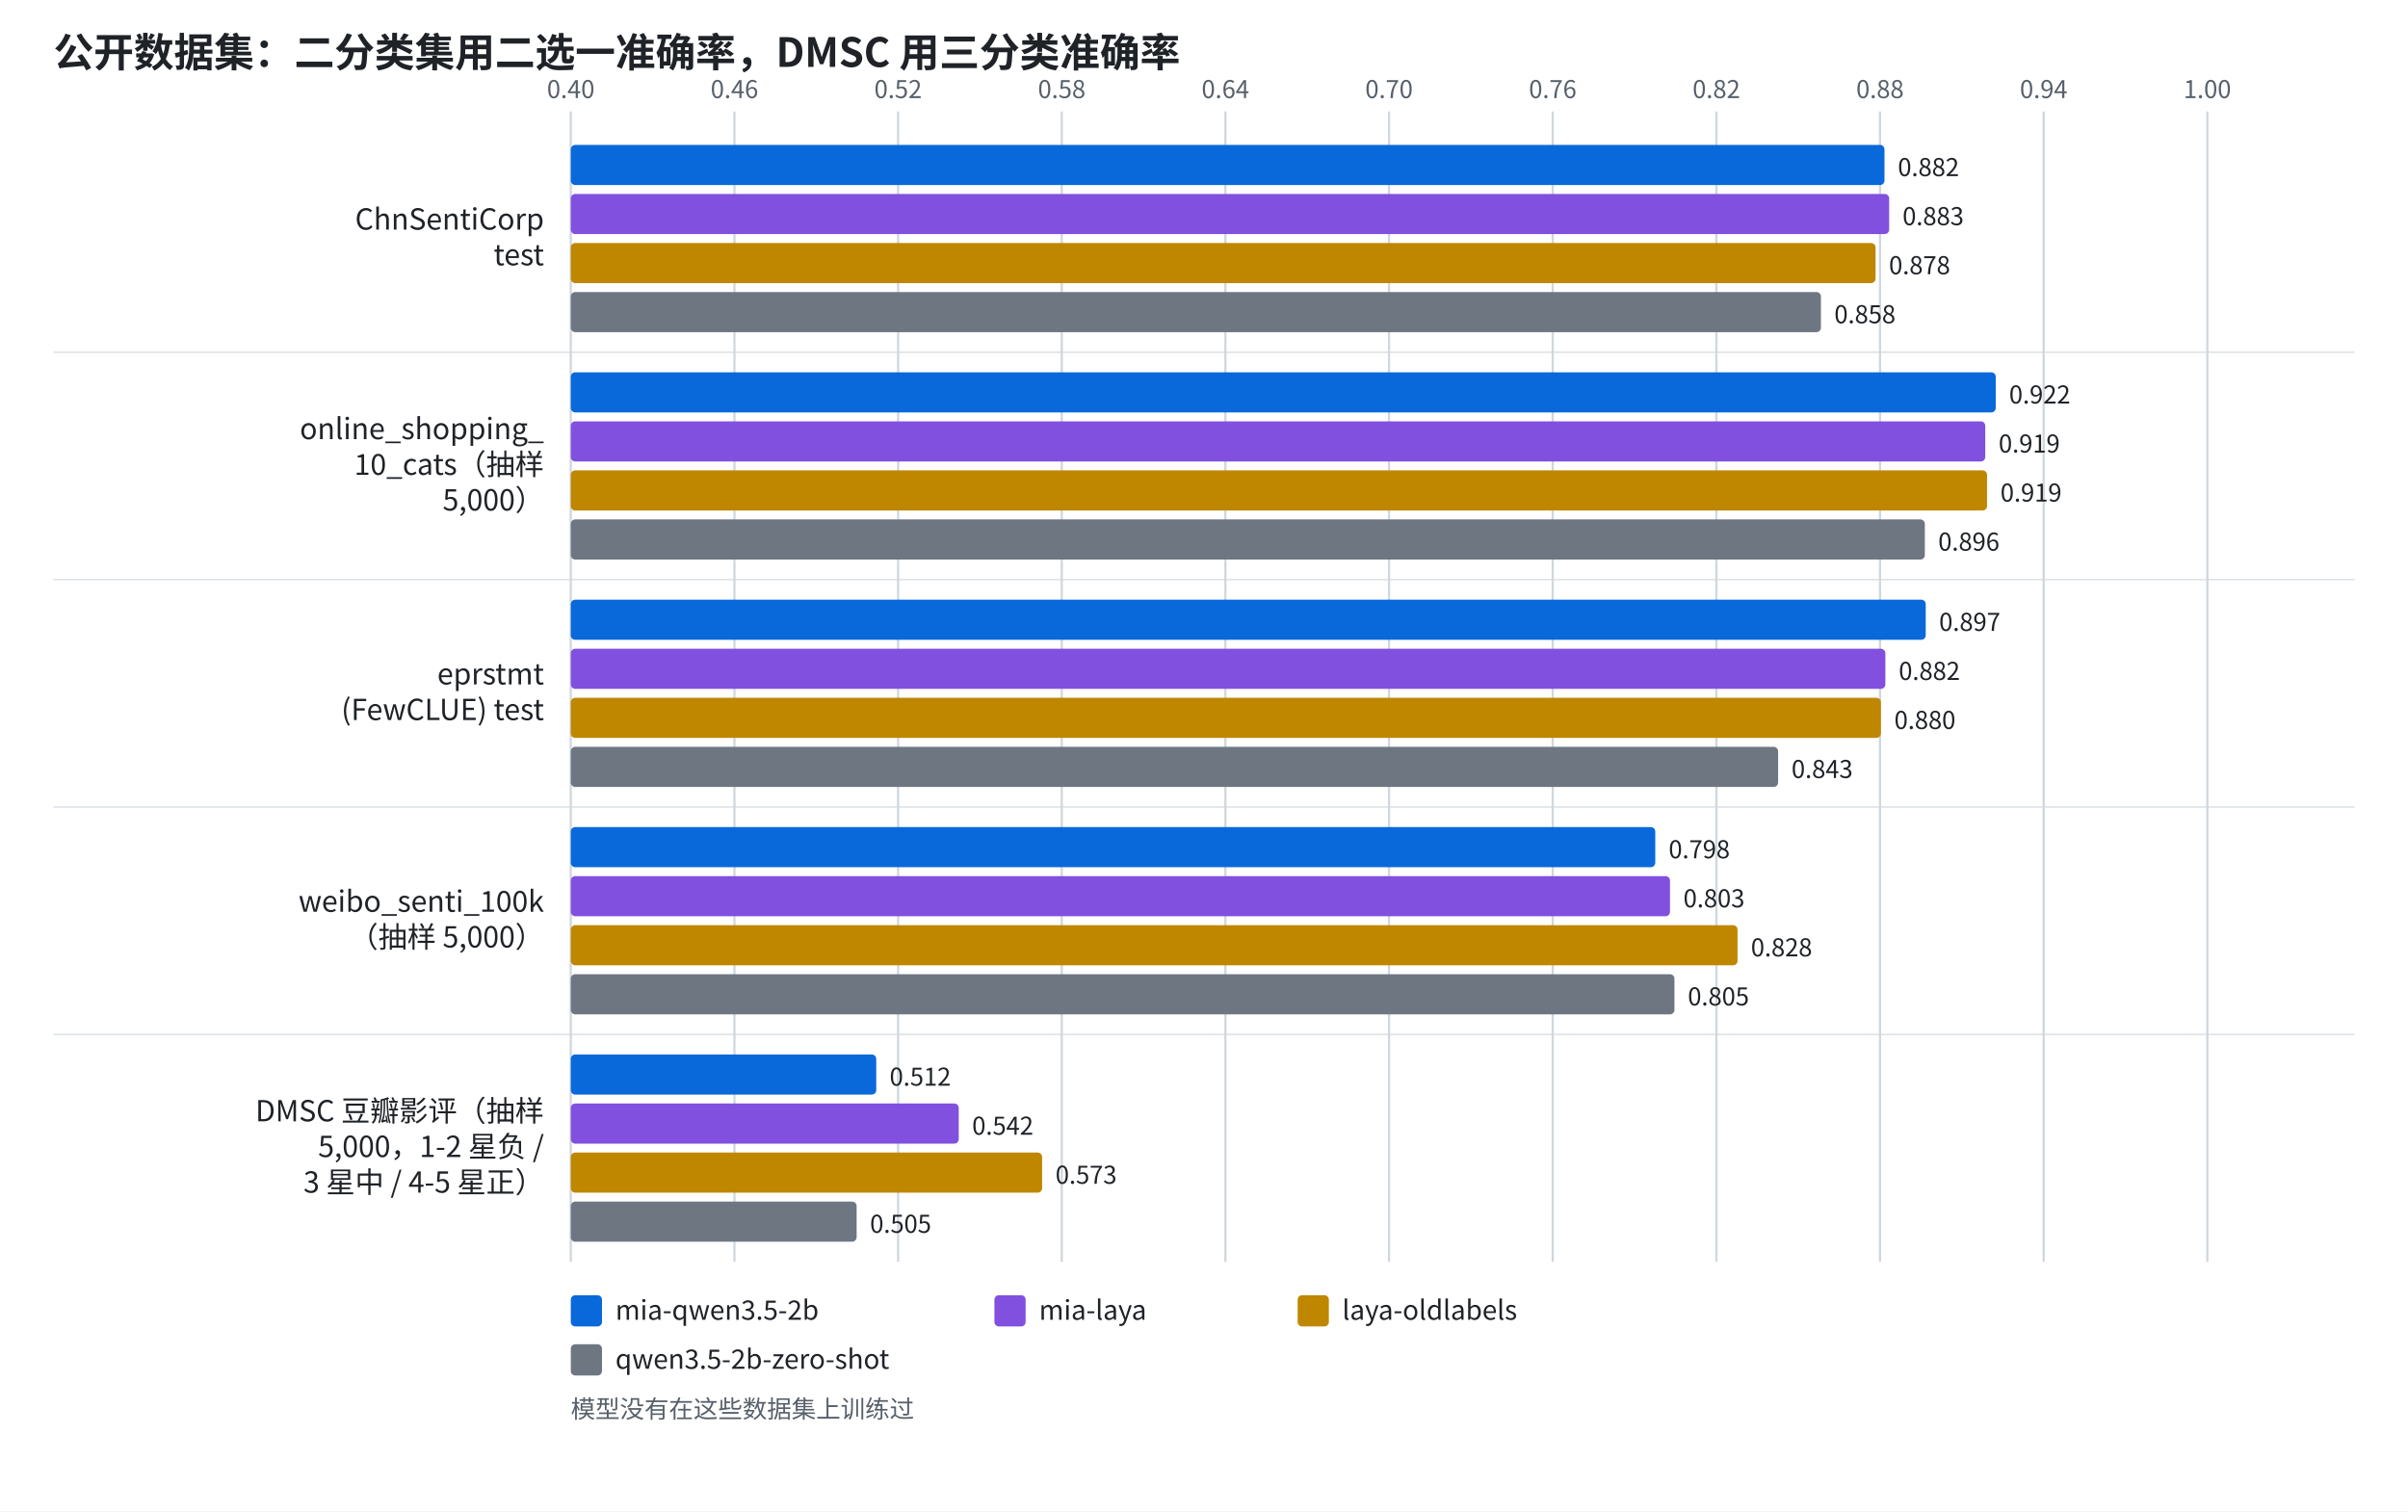
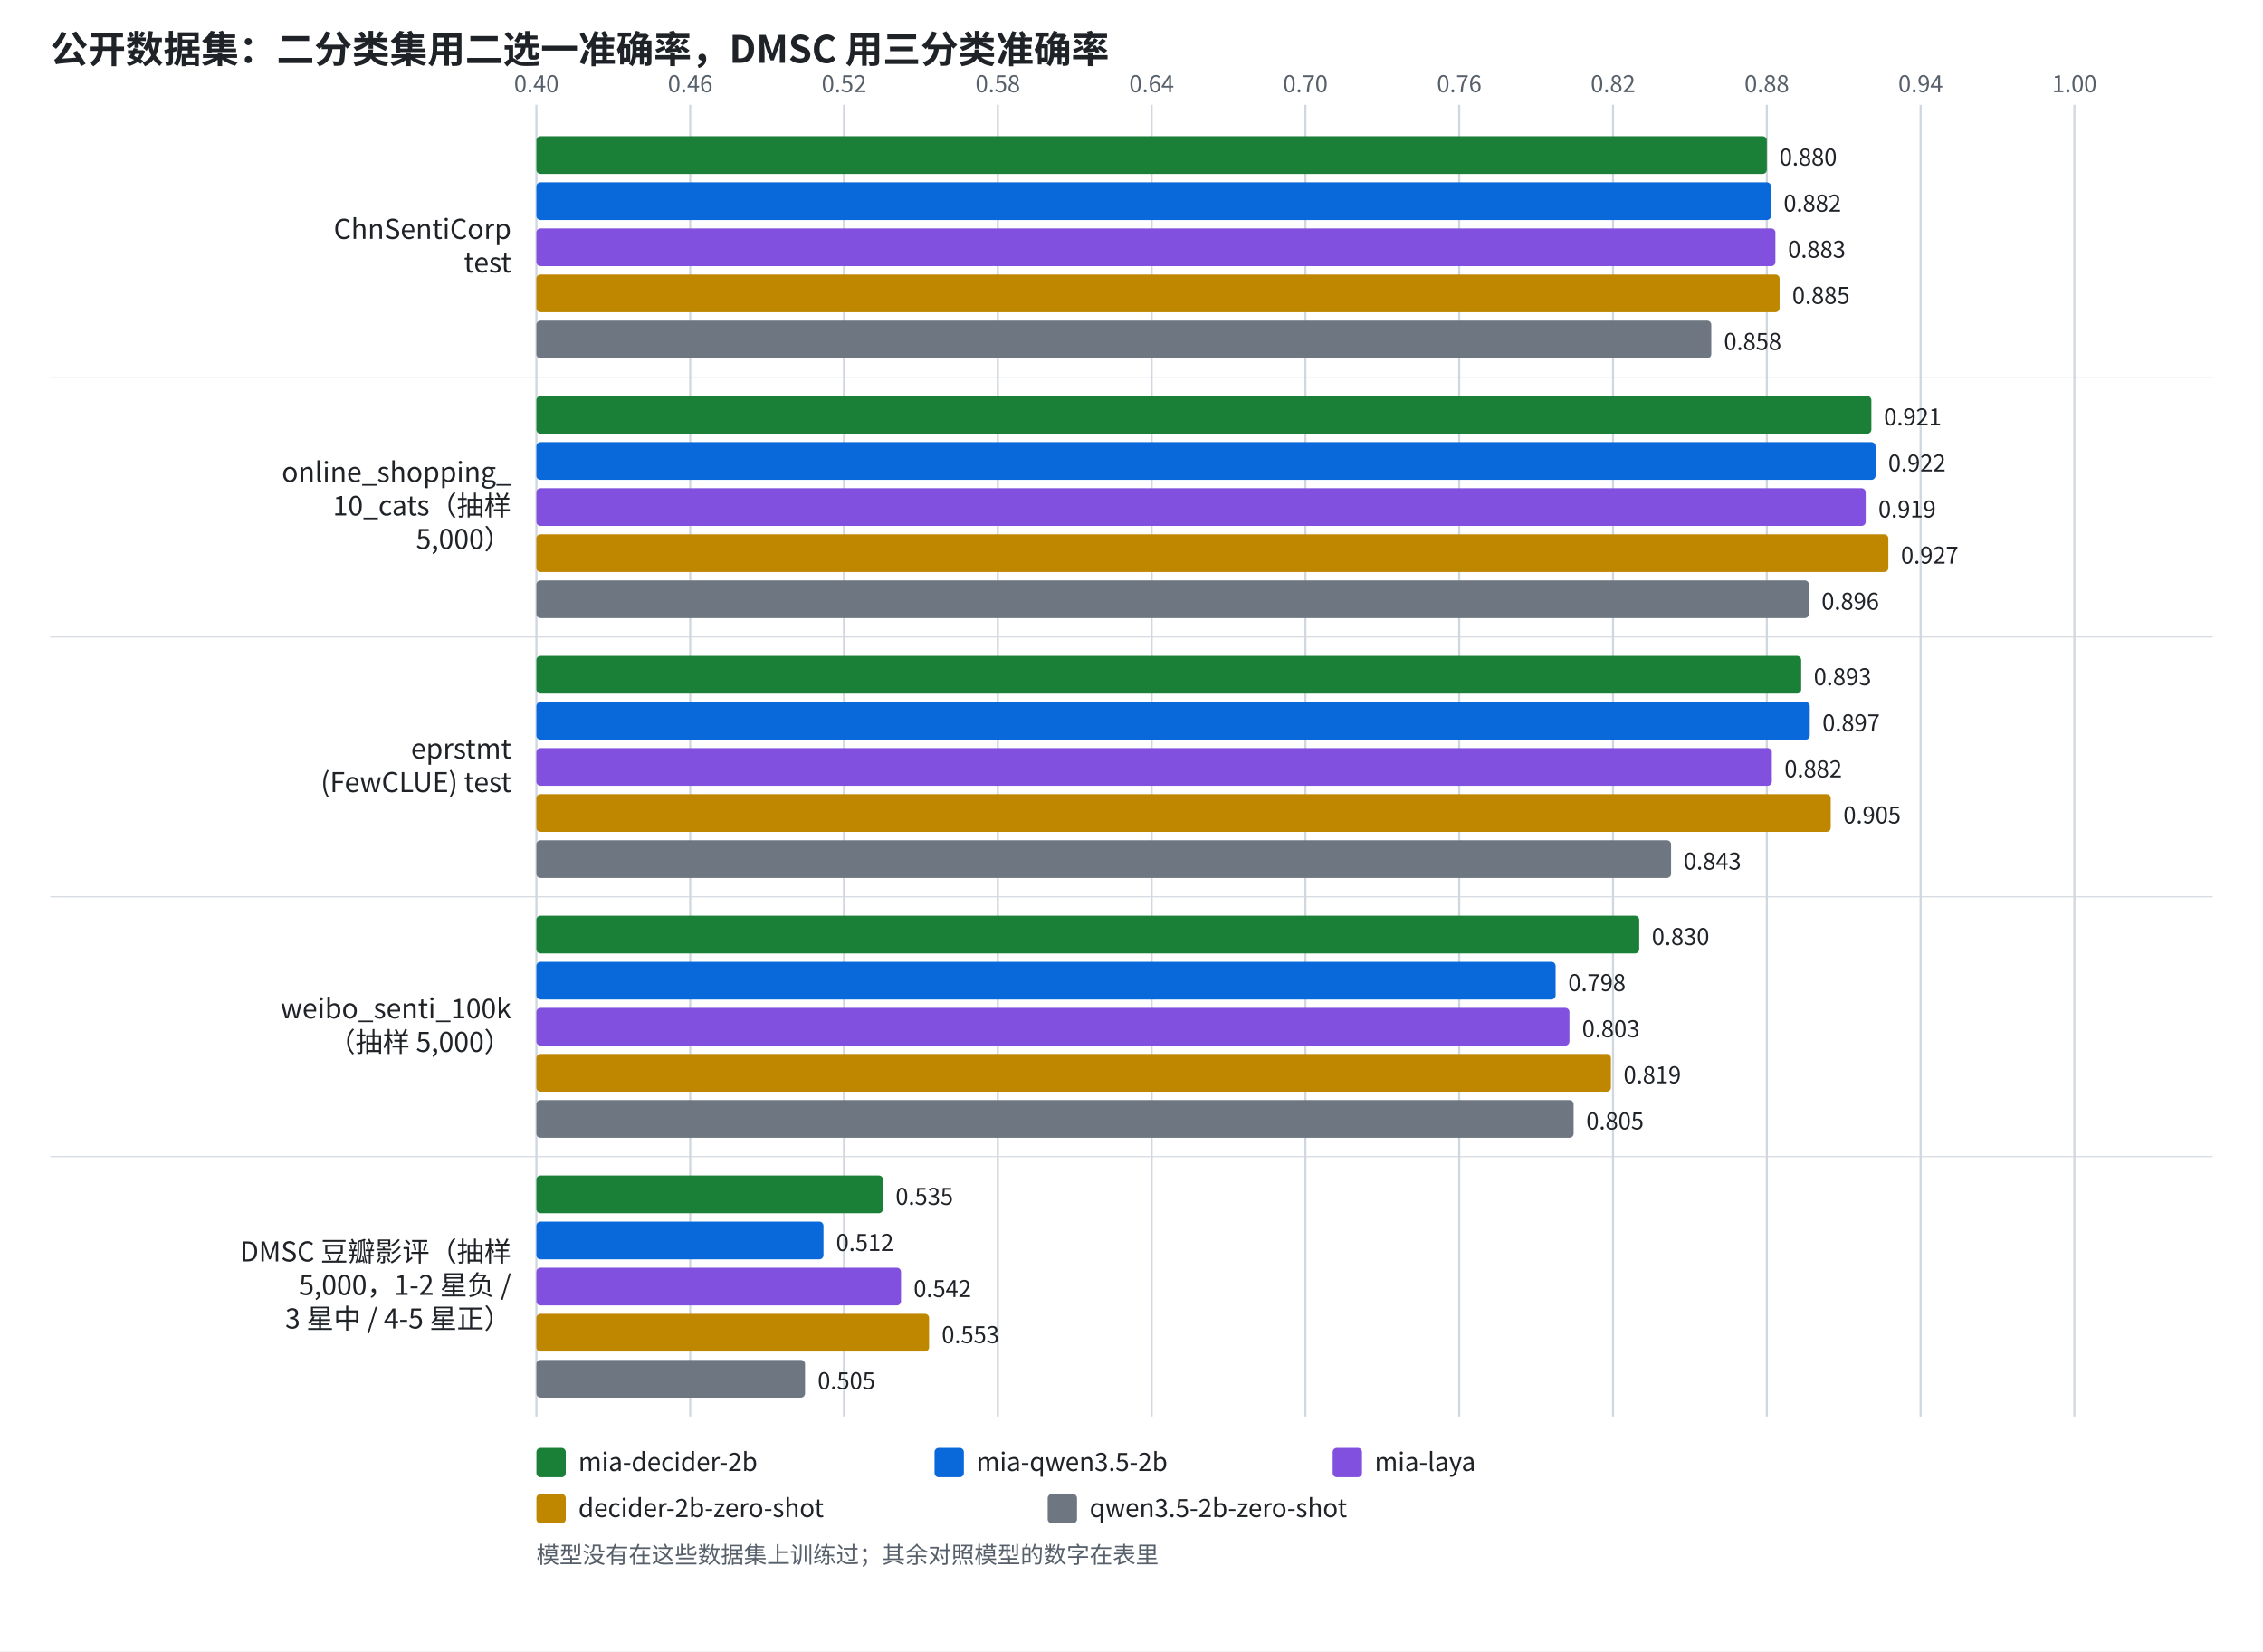
- <svg xmlns="http://www.w3.org/2000/svg" width="1080" height="678" viewBox="0 0 1080 678" role="img" aria-label="公开数据集：二分类集用二选一准确率，DMSC 用三分类准确率" font-family="-apple-system, BlinkMacSystemFont, &quot;Segoe UI&quot;, &quot;PingFang SC&quot;, &quot;Microsoft YaHei&quot;, &quot;Noto Sans CJK SC&quot;, sans-serif">
-   <rect width="1080" height="678" fill="#ffffff" />
+ <svg xmlns="http://www.w3.org/2000/svg" width="1080" height="788" viewBox="0 0 1080 788" role="img" aria-label="公开数据集：二分类集用二选一准确率，DMSC 用三分类准确率" font-family="-apple-system, BlinkMacSystemFont, &quot;Segoe UI&quot;, &quot;PingFang SC&quot;, &quot;Microsoft YaHei&quot;, &quot;Noto Sans CJK SC&quot;, sans-serif">
+   <rect width="1080" height="788" fill="#ffffff" />
  <text x="24" y="30" font-size="18" font-weight="600" fill="#1f2328">公开数据集：二分类集用二选一准确率，DMSC 用三分类准确率</text>
-   <line x1="256.0" y1="50" x2="256.0" y2="566" stroke="#d0d7de" stroke-width="1" />
+   <line x1="256.0" y1="50" x2="256.0" y2="676" stroke="#d0d7de" stroke-width="1" />
  <text x="256.0" y="44" font-size="11" fill="#57606a" text-anchor="middle">0.40</text>
-   <line x1="329.4" y1="50" x2="329.4" y2="566" stroke="#d0d7de" stroke-width="1" />
+   <line x1="329.4" y1="50" x2="329.4" y2="676" stroke="#d0d7de" stroke-width="1" />
  <text x="329.4" y="44" font-size="11" fill="#57606a" text-anchor="middle">0.46</text>
-   <line x1="402.8" y1="50" x2="402.8" y2="566" stroke="#d0d7de" stroke-width="1" />
+   <line x1="402.8" y1="50" x2="402.8" y2="676" stroke="#d0d7de" stroke-width="1" />
  <text x="402.8" y="44" font-size="11" fill="#57606a" text-anchor="middle">0.52</text>
-   <line x1="476.2" y1="50" x2="476.2" y2="566" stroke="#d0d7de" stroke-width="1" />
+   <line x1="476.2" y1="50" x2="476.2" y2="676" stroke="#d0d7de" stroke-width="1" />
  <text x="476.2" y="44" font-size="11" fill="#57606a" text-anchor="middle">0.58</text>
-   <line x1="549.6" y1="50" x2="549.6" y2="566" stroke="#d0d7de" stroke-width="1" />
+   <line x1="549.6" y1="50" x2="549.6" y2="676" stroke="#d0d7de" stroke-width="1" />
  <text x="549.6" y="44" font-size="11" fill="#57606a" text-anchor="middle">0.64</text>
-   <line x1="623.0" y1="50" x2="623.0" y2="566" stroke="#d0d7de" stroke-width="1" />
+   <line x1="623.0" y1="50" x2="623.0" y2="676" stroke="#d0d7de" stroke-width="1" />
  <text x="623.0" y="44" font-size="11" fill="#57606a" text-anchor="middle">0.70</text>
-   <line x1="696.4" y1="50" x2="696.4" y2="566" stroke="#d0d7de" stroke-width="1" />
+   <line x1="696.4" y1="50" x2="696.4" y2="676" stroke="#d0d7de" stroke-width="1" />
  <text x="696.4" y="44" font-size="11" fill="#57606a" text-anchor="middle">0.76</text>
-   <line x1="769.8" y1="50" x2="769.8" y2="566" stroke="#d0d7de" stroke-width="1" />
+   <line x1="769.8" y1="50" x2="769.8" y2="676" stroke="#d0d7de" stroke-width="1" />
  <text x="769.8" y="44" font-size="11" fill="#57606a" text-anchor="middle">0.82</text>
-   <line x1="843.2" y1="50" x2="843.2" y2="566" stroke="#d0d7de" stroke-width="1" />
+   <line x1="843.2" y1="50" x2="843.2" y2="676" stroke="#d0d7de" stroke-width="1" />
  <text x="843.2" y="44" font-size="11" fill="#57606a" text-anchor="middle">0.88</text>
-   <line x1="916.6" y1="50" x2="916.6" y2="566" stroke="#d0d7de" stroke-width="1" />
+   <line x1="916.6" y1="50" x2="916.6" y2="676" stroke="#d0d7de" stroke-width="1" />
  <text x="916.6" y="44" font-size="11" fill="#57606a" text-anchor="middle">0.94</text>
-   <line x1="990.0" y1="50" x2="990.0" y2="566" stroke="#d0d7de" stroke-width="1" />
+   <line x1="990.0" y1="50" x2="990.0" y2="676" stroke="#d0d7de" stroke-width="1" />
  <text x="990.0" y="44" font-size="11" fill="#57606a" text-anchor="middle">1.00</text>
-   <text x="244" y="103.0" font-size="13" fill="#1f2328" text-anchor="end">ChnSentiCorp</text>
-   <text x="244" y="119.0" font-size="13" fill="#1f2328" text-anchor="end">test</text>
-   <rect x="256" y="65.0" width="589.2" height="18" fill="#0969da" rx="2" />
-   <text x="851.2" y="79.0" font-size="11" fill="#1f2328">0.882</text>
-   <rect x="256" y="87.0" width="591.3" height="18" fill="#8250df" rx="2" />
-   <text x="853.3" y="101.0" font-size="11" fill="#1f2328">0.883</text>
-   <rect x="256" y="109.0" width="585.2" height="18" fill="#bf8700" rx="2" />
-   <text x="847.2" y="123.0" font-size="11" fill="#1f2328">0.878</text>
-   <rect x="256" y="131.0" width="560.7" height="18" fill="#6e7781" rx="2" />
-   <text x="822.7" y="145.0" font-size="11" fill="#1f2328">0.858</text>
-   <text x="244" y="197.0" font-size="13" fill="#1f2328" text-anchor="end">online_shopping_</text>
-   <text x="244" y="213.0" font-size="13" fill="#1f2328" text-anchor="end">10_cats（抽样</text>
-   <text x="244" y="229.0" font-size="13" fill="#1f2328" text-anchor="end">5,000）</text>
-   <rect x="256" y="167.0" width="639.1" height="18" fill="#0969da" rx="2" />
-   <text x="901.1" y="181.0" font-size="11" fill="#1f2328">0.922</text>
-   <rect x="256" y="189.0" width="634.4" height="18" fill="#8250df" rx="2" />
-   <text x="896.4" y="203.0" font-size="11" fill="#1f2328">0.919</text>
-   <rect x="256" y="211.0" width="635.2" height="18" fill="#bf8700" rx="2" />
-   <text x="897.2" y="225.0" font-size="11" fill="#1f2328">0.919</text>
-   <rect x="256" y="233.0" width="607.3" height="18" fill="#6e7781" rx="2" />
-   <text x="869.3" y="247.0" font-size="11" fill="#1f2328">0.896</text>
-   <line x1="24" y1="158" x2="1056" y2="158" stroke="#d0d7de" stroke-width="0.5" />
-   <text x="244" y="307.0" font-size="13" fill="#1f2328" text-anchor="end">eprstmt</text>
-   <text x="244" y="323.0" font-size="13" fill="#1f2328" text-anchor="end">(FewCLUE) test</text>
-   <rect x="256" y="269.0" width="607.7" height="18" fill="#0969da" rx="2" />
-   <text x="869.7" y="283.0" font-size="11" fill="#1f2328">0.897</text>
-   <rect x="256" y="291.0" width="589.6" height="18" fill="#8250df" rx="2" />
-   <text x="851.6" y="305.0" font-size="11" fill="#1f2328">0.882</text>
-   <rect x="256" y="313.0" width="587.6" height="18" fill="#bf8700" rx="2" />
-   <text x="849.6" y="327.0" font-size="11" fill="#1f2328">0.880</text>
-   <rect x="256" y="335.0" width="541.5" height="18" fill="#6e7781" rx="2" />
-   <text x="803.5" y="349.0" font-size="11" fill="#1f2328">0.843</text>
-   <line x1="24" y1="260" x2="1056" y2="260" stroke="#d0d7de" stroke-width="0.5" />
-   <text x="244" y="409.0" font-size="13" fill="#1f2328" text-anchor="end">weibo_senti_100k</text>
-   <text x="244" y="425.0" font-size="13" fill="#1f2328" text-anchor="end">（抽样 5,000）</text>
-   <rect x="256" y="371.0" width="486.4" height="18" fill="#0969da" rx="2" />
-   <text x="748.4" y="385.0" font-size="11" fill="#1f2328">0.798</text>
-   <rect x="256" y="393.0" width="493.0" height="18" fill="#8250df" rx="2" />
-   <text x="755.0" y="407.0" font-size="11" fill="#1f2328">0.803</text>
-   <rect x="256" y="415.0" width="523.3" height="18" fill="#bf8700" rx="2" />
-   <text x="785.3" y="429.0" font-size="11" fill="#1f2328">0.828</text>
-   <rect x="256" y="437.0" width="495.0" height="18" fill="#6e7781" rx="2" />
-   <text x="757.0" y="451.0" font-size="11" fill="#1f2328">0.805</text>
-   <line x1="24" y1="362" x2="1056" y2="362" stroke="#d0d7de" stroke-width="0.5" />
-   <text x="244" y="503.0" font-size="13" fill="#1f2328" text-anchor="end">DMSC 豆瓣影评（抽样</text>
-   <text x="244" y="519.0" font-size="13" fill="#1f2328" text-anchor="end">5,000，1-2 星负 /</text>
-   <text x="244" y="535.0" font-size="13" fill="#1f2328" text-anchor="end">3 星中 / 4-5 星正）</text>
-   <rect x="256" y="473.0" width="137.0" height="18" fill="#0969da" rx="2" />
-   <text x="399.0" y="487.0" font-size="11" fill="#1f2328">0.512</text>
-   <rect x="256" y="495.0" width="174.0" height="18" fill="#8250df" rx="2" />
-   <text x="436.0" y="509.0" font-size="11" fill="#1f2328">0.542</text>
-   <rect x="256" y="517.0" width="211.4" height="18" fill="#bf8700" rx="2" />
-   <text x="473.4" y="531.0" font-size="11" fill="#1f2328">0.573</text>
-   <rect x="256" y="539.0" width="128.2" height="18" fill="#6e7781" rx="2" />
-   <text x="390.2" y="553.0" font-size="11" fill="#1f2328">0.505</text>
-   <line x1="24" y1="464" x2="1056" y2="464" stroke="#d0d7de" stroke-width="0.5" />
-   <rect x="256" y="581" width="14" height="14" fill="#0969da" rx="2" />
-   <text x="276" y="592" font-size="12" fill="#1f2328">mia-qwen3.5-2b</text>
-   <rect x="446" y="581" width="14" height="14" fill="#8250df" rx="2" />
-   <text x="466" y="592" font-size="12" fill="#1f2328">mia-laya</text>
-   <rect x="582" y="581" width="14" height="14" fill="#bf8700" rx="2" />
-   <text x="602" y="592" font-size="12" fill="#1f2328">laya-oldlabels</text>
-   <rect x="256" y="603" width="14" height="14" fill="#6e7781" rx="2" />
-   <text x="276" y="614" font-size="12" fill="#1f2328">qwen3.5-2b-zero-shot</text>
-   <text x="256" y="636" font-size="11" fill="#57606a">模型没有在这些数据集上训练过</text>
+   <text x="244" y="114.0" font-size="13" fill="#1f2328" text-anchor="end">ChnSentiCorp</text>
+   <text x="244" y="130.0" font-size="13" fill="#1f2328" text-anchor="end">test</text>
+   <rect x="256" y="65.0" width="587.2" height="18" fill="#1a7f37" rx="2" />
+   <text x="849.2" y="79.0" font-size="11" fill="#1f2328">0.880</text>
+   <rect x="256" y="87.0" width="589.2" height="18" fill="#0969da" rx="2" />
+   <text x="851.2" y="101.0" font-size="11" fill="#1f2328">0.882</text>
+   <rect x="256" y="109.0" width="591.3" height="18" fill="#8250df" rx="2" />
+   <text x="853.3" y="123.0" font-size="11" fill="#1f2328">0.883</text>
+   <rect x="256" y="131.0" width="593.3" height="18" fill="#bf8700" rx="2" />
+   <text x="855.3" y="145.0" font-size="11" fill="#1f2328">0.885</text>
+   <rect x="256" y="153.0" width="560.7" height="18" fill="#6e7781" rx="2" />
+   <text x="822.7" y="167.0" font-size="11" fill="#1f2328">0.858</text>
+   <text x="244" y="230.0" font-size="13" fill="#1f2328" text-anchor="end">online_shopping_</text>
+   <text x="244" y="246.0" font-size="13" fill="#1f2328" text-anchor="end">10_cats（抽样</text>
+   <text x="244" y="262.0" font-size="13" fill="#1f2328" text-anchor="end">5,000）</text>
+   <rect x="256" y="189.0" width="637.1" height="18" fill="#1a7f37" rx="2" />
+   <text x="899.1" y="203.0" font-size="11" fill="#1f2328">0.921</text>
+   <rect x="256" y="211.0" width="639.1" height="18" fill="#0969da" rx="2" />
+   <text x="901.1" y="225.0" font-size="11" fill="#1f2328">0.922</text>
+   <rect x="256" y="233.0" width="634.4" height="18" fill="#8250df" rx="2" />
+   <text x="896.4" y="247.0" font-size="11" fill="#1f2328">0.919</text>
+   <rect x="256" y="255.0" width="645.2" height="18" fill="#bf8700" rx="2" />
+   <text x="907.2" y="269.0" font-size="11" fill="#1f2328">0.927</text>
+   <rect x="256" y="277.0" width="607.3" height="18" fill="#6e7781" rx="2" />
+   <text x="869.3" y="291.0" font-size="11" fill="#1f2328">0.896</text>
+   <line x1="24" y1="180" x2="1056" y2="180" stroke="#d0d7de" stroke-width="0.5" />
+   <text x="244" y="362.0" font-size="13" fill="#1f2328" text-anchor="end">eprstmt</text>
+   <text x="244" y="378.0" font-size="13" fill="#1f2328" text-anchor="end">(FewCLUE) test</text>
+   <rect x="256" y="313.0" width="603.6" height="18" fill="#1a7f37" rx="2" />
+   <text x="865.6" y="327.0" font-size="11" fill="#1f2328">0.893</text>
+   <rect x="256" y="335.0" width="607.7" height="18" fill="#0969da" rx="2" />
+   <text x="869.7" y="349.0" font-size="11" fill="#1f2328">0.897</text>
+   <rect x="256" y="357.0" width="589.6" height="18" fill="#8250df" rx="2" />
+   <text x="851.6" y="371.0" font-size="11" fill="#1f2328">0.882</text>
+   <rect x="256" y="379.0" width="617.7" height="18" fill="#bf8700" rx="2" />
+   <text x="879.7" y="393.0" font-size="11" fill="#1f2328">0.905</text>
+   <rect x="256" y="401.0" width="541.5" height="18" fill="#6e7781" rx="2" />
+   <text x="803.5" y="415.0" font-size="11" fill="#1f2328">0.843</text>
+   <line x1="24" y1="304" x2="1056" y2="304" stroke="#d0d7de" stroke-width="0.5" />
+   <text x="244" y="486.0" font-size="13" fill="#1f2328" text-anchor="end">weibo_senti_100k</text>
+   <text x="244" y="502.0" font-size="13" fill="#1f2328" text-anchor="end">（抽样 5,000）</text>
+   <rect x="256" y="437.0" width="526.3" height="18" fill="#1a7f37" rx="2" />
+   <text x="788.3" y="451.0" font-size="11" fill="#1f2328">0.830</text>
+   <rect x="256" y="459.0" width="486.4" height="18" fill="#0969da" rx="2" />
+   <text x="748.4" y="473.0" font-size="11" fill="#1f2328">0.798</text>
+   <rect x="256" y="481.0" width="493.0" height="18" fill="#8250df" rx="2" />
+   <text x="755.0" y="495.0" font-size="11" fill="#1f2328">0.803</text>
+   <rect x="256" y="503.0" width="512.8" height="18" fill="#bf8700" rx="2" />
+   <text x="774.8" y="517.0" font-size="11" fill="#1f2328">0.819</text>
+   <rect x="256" y="525.0" width="495.0" height="18" fill="#6e7781" rx="2" />
+   <text x="757.0" y="539.0" font-size="11" fill="#1f2328">0.805</text>
+   <line x1="24" y1="428" x2="1056" y2="428" stroke="#d0d7de" stroke-width="0.5" />
+   <text x="244" y="602.0" font-size="13" fill="#1f2328" text-anchor="end">DMSC 豆瓣影评（抽样</text>
+   <text x="244" y="618.0" font-size="13" fill="#1f2328" text-anchor="end">5,000，1-2 星负 /</text>
+   <text x="244" y="634.0" font-size="13" fill="#1f2328" text-anchor="end">3 星中 / 4-5 星正）</text>
+   <rect x="256" y="561.0" width="165.4" height="18" fill="#1a7f37" rx="2" />
+   <text x="427.4" y="575.0" font-size="11" fill="#1f2328">0.535</text>
+   <rect x="256" y="583.0" width="137.0" height="18" fill="#0969da" rx="2" />
+   <text x="399.0" y="597.0" font-size="11" fill="#1f2328">0.512</text>
+   <rect x="256" y="605.0" width="174.0" height="18" fill="#8250df" rx="2" />
+   <text x="436.0" y="619.0" font-size="11" fill="#1f2328">0.542</text>
+   <rect x="256" y="627.0" width="187.4" height="18" fill="#bf8700" rx="2" />
+   <text x="449.4" y="641.0" font-size="11" fill="#1f2328">0.553</text>
+   <rect x="256" y="649.0" width="128.2" height="18" fill="#6e7781" rx="2" />
+   <text x="390.2" y="663.0" font-size="11" fill="#1f2328">0.505</text>
+   <line x1="24" y1="552" x2="1056" y2="552" stroke="#d0d7de" stroke-width="0.5" />
+   <rect x="256" y="691" width="14" height="14" fill="#1a7f37" rx="2" />
+   <text x="276" y="702" font-size="12" fill="#1f2328">mia-decider-2b</text>
+   <rect x="446" y="691" width="14" height="14" fill="#0969da" rx="2" />
+   <text x="466" y="702" font-size="12" fill="#1f2328">mia-qwen3.5-2b</text>
+   <rect x="636" y="691" width="14" height="14" fill="#8250df" rx="2" />
+   <text x="656" y="702" font-size="12" fill="#1f2328">mia-laya</text>
+   <rect x="256" y="713" width="14" height="14" fill="#bf8700" rx="2" />
+   <text x="276" y="724" font-size="12" fill="#1f2328">decider-2b-zero-shot</text>
+   <rect x="500" y="713" width="14" height="14" fill="#6e7781" rx="2" />
+   <text x="520" y="724" font-size="12" fill="#1f2328">qwen3.5-2b-zero-shot</text>
+   <text x="256" y="746" font-size="11" fill="#57606a">模型没有在这些数据集上训练过；其余对照模型的数字在表里</text>
</svg>
